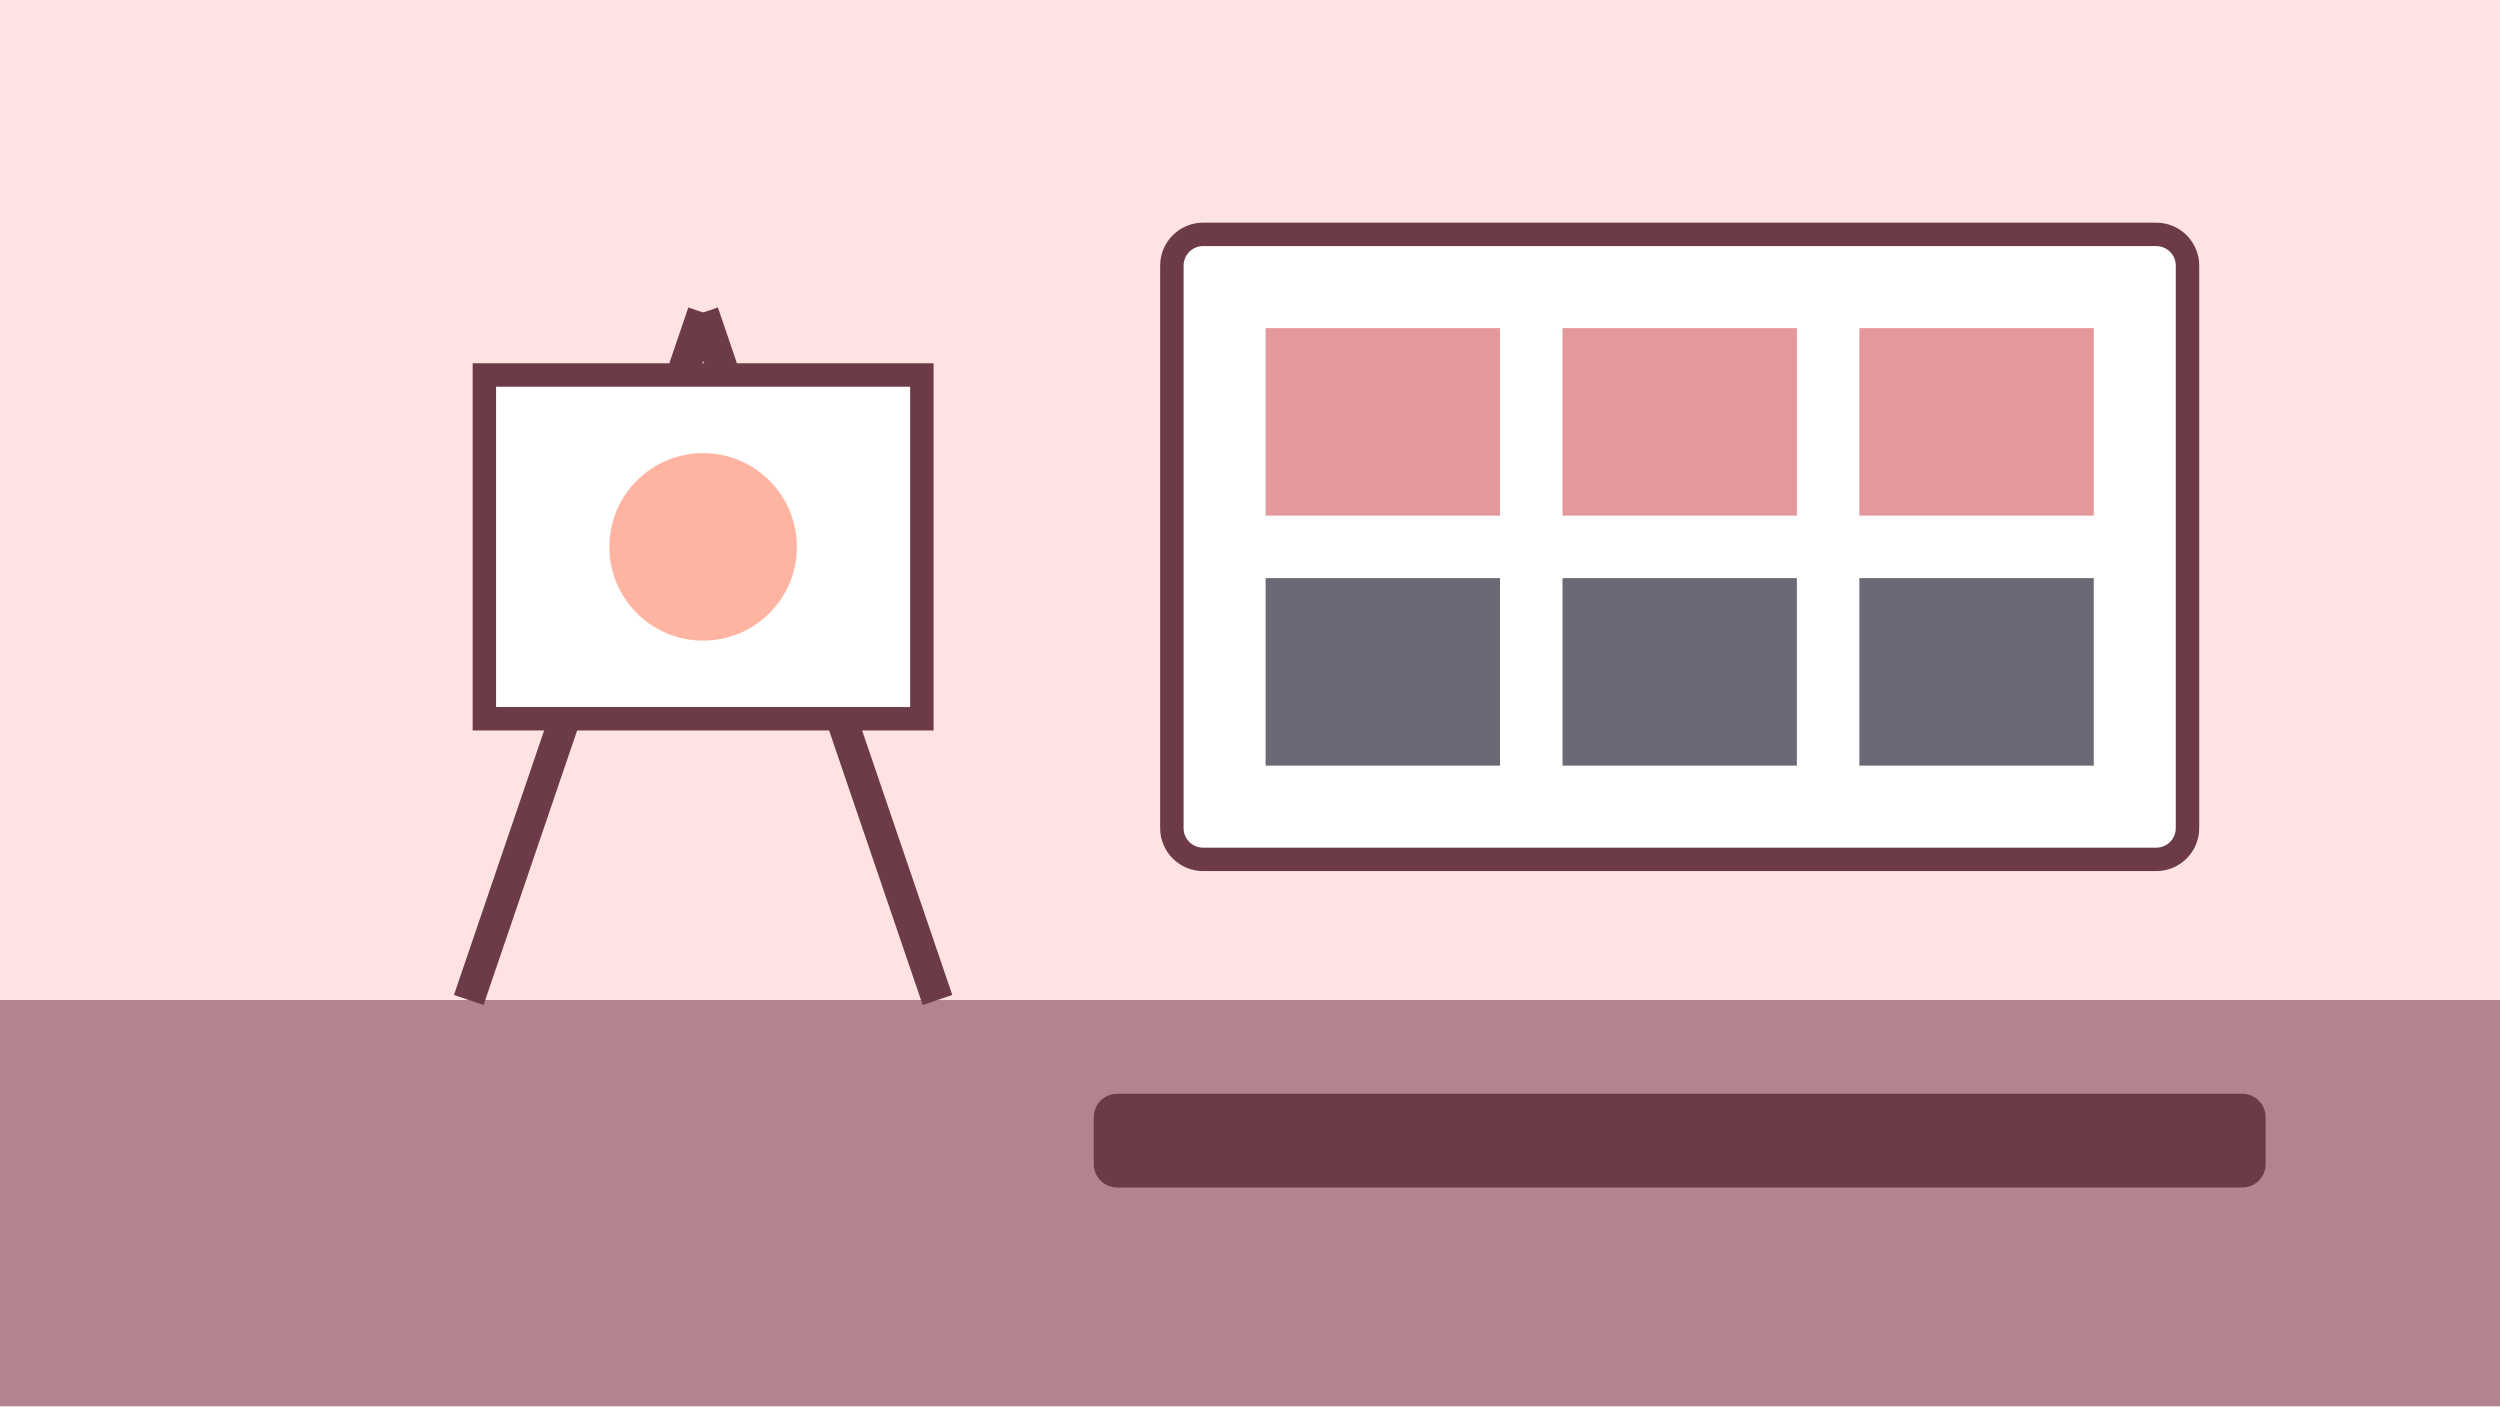
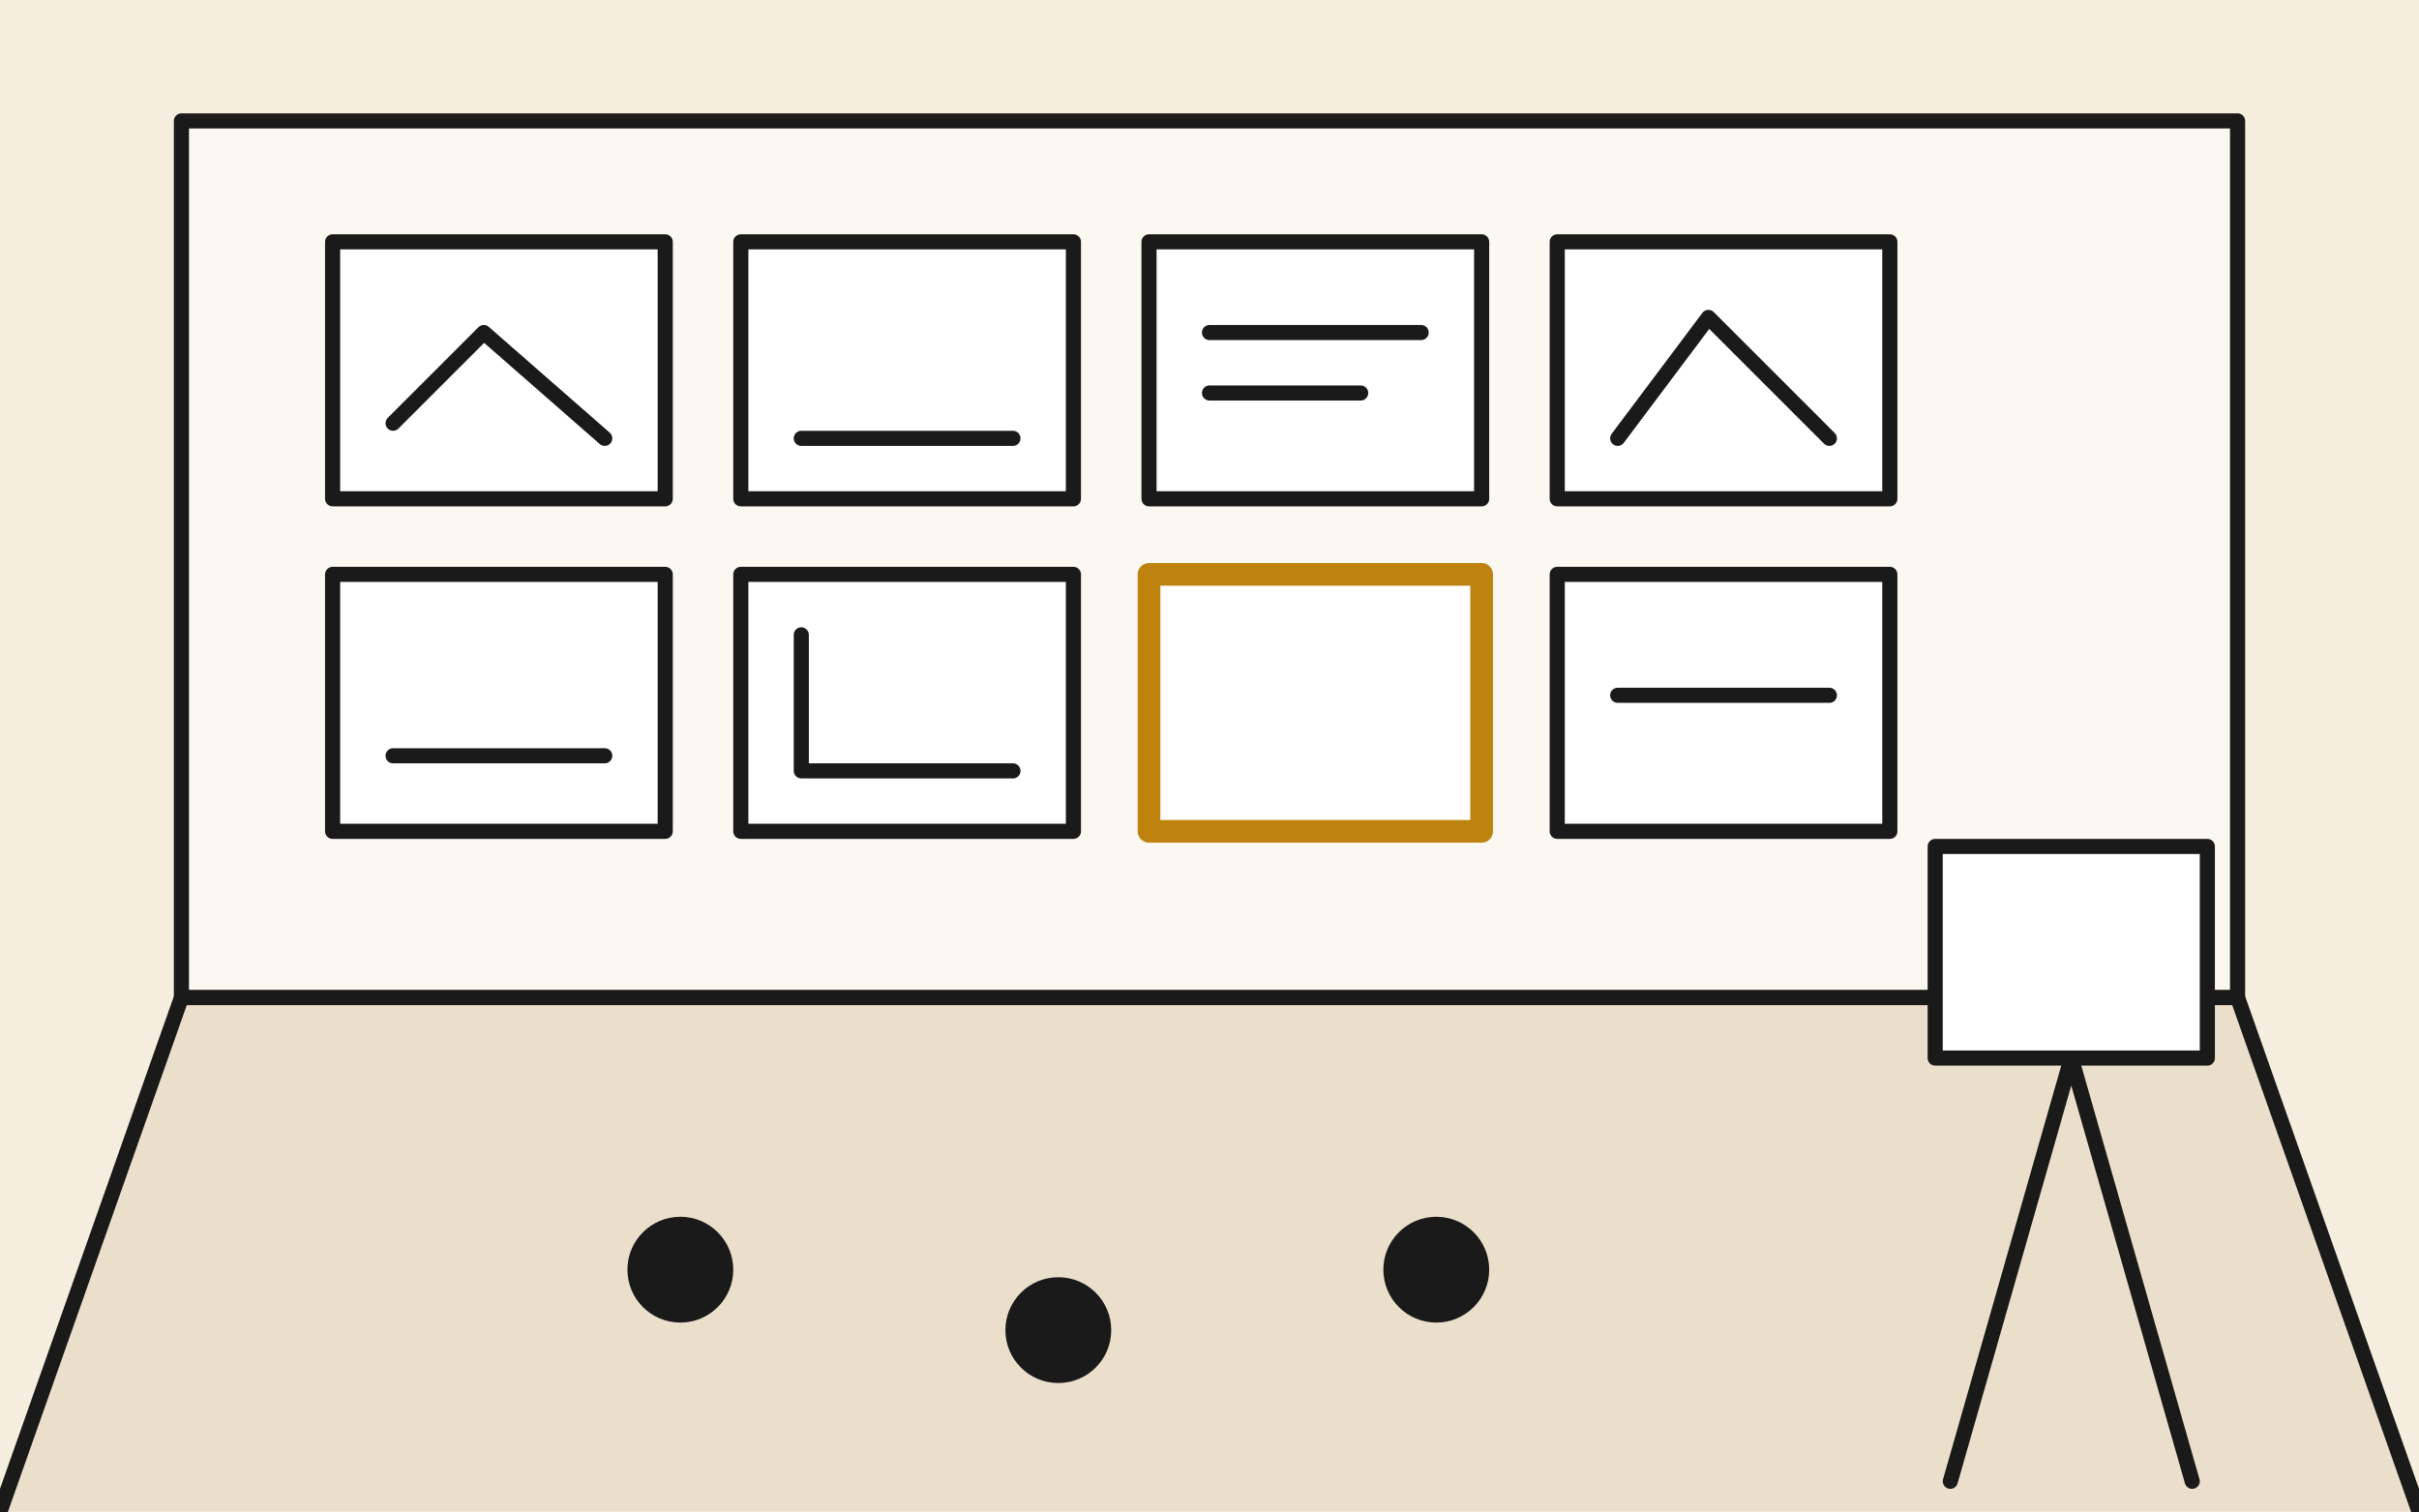
- <svg xmlns="http://www.w3.org/2000/svg" viewBox="0 0 320 180">
-   <rect width="320" height="180" fill="#ffe3e3" />
-   <rect y="128" width="320" height="52" fill="#b5838d" />
-   <g stroke="#6d3b47" stroke-width="4" fill="none">
-     <line x1="60" y1="128" x2="90" y2="40" />
-     <line x1="120" y1="128" x2="90" y2="40" />
+ <svg xmlns="http://www.w3.org/2000/svg" viewBox="0 0 320 200" fill="none" stroke="#1a1a1a" stroke-width="2" stroke-linejoin="round" stroke-linecap="round">
+   <rect width="320" height="200" fill="#F5EDDE" stroke="none" />
+   <path d="M24 16 H296 V132 H24 Z" fill="#FBF8F2" />
+   <path d="M0 200 L24 132 H296 L320 200" fill="#EADFCB" />
+   <g fill="#fff">
+     <rect x="44" y="32" width="44" height="34" />
+     <rect x="98" y="32" width="44" height="34" />
+     <rect x="152" y="32" width="44" height="34" />
+     <rect x="206" y="32" width="44" height="34" />
+     <rect x="44" y="76" width="44" height="34" />
+     <rect x="98" y="76" width="44" height="34" />
+     <rect x="206" y="76" width="44" height="34" />
  </g>
-   <rect x="62" y="48" width="56" height="44" fill="#fff" stroke="#6d3b47" stroke-width="3" />
-   <circle cx="90" cy="70" r="12" fill="#ffb4a2" />
-   <rect x="150" y="30" width="130" height="80" rx="4" fill="#fff" stroke="#6d3b47" stroke-width="3" />
-   <g fill="#e5989b">
-     <rect x="162" y="42" width="30" height="24" />
-     <rect x="200" y="42" width="30" height="24" />
-     <rect x="238" y="42" width="30" height="24" />
+   <rect x="152" y="76" width="44" height="34" fill="#fff" stroke="#BE830E" stroke-width="3" />
+   <path d="M52 56 L64 44 L80 58 M106 58 H134 M160 44 H188 M160 52 H180 M214 58 L226 42 L242 58 M52 100 H80 M106 84 V102 H134 M214 92 H242" />
+   <path d="M258 196 L274 140 L290 196 M274 140 V132" />
+   <rect x="256" y="112" width="36" height="28" fill="#fff" />
+   <g fill="#1a1a1a" stroke="none">
+     <circle cx="90" cy="168" r="7" />
+     <circle cx="140" cy="176" r="7" />
+     <circle cx="190" cy="168" r="7" />
  </g>
-   <g fill="#6d6875">
-     <rect x="162" y="74" width="30" height="24" />
-     <rect x="200" y="74" width="30" height="24" />
-     <rect x="238" y="74" width="30" height="24" />
-   </g>
-   <rect x="140" y="140" width="150" height="12" rx="3" fill="#6d3b47" />
</svg>
